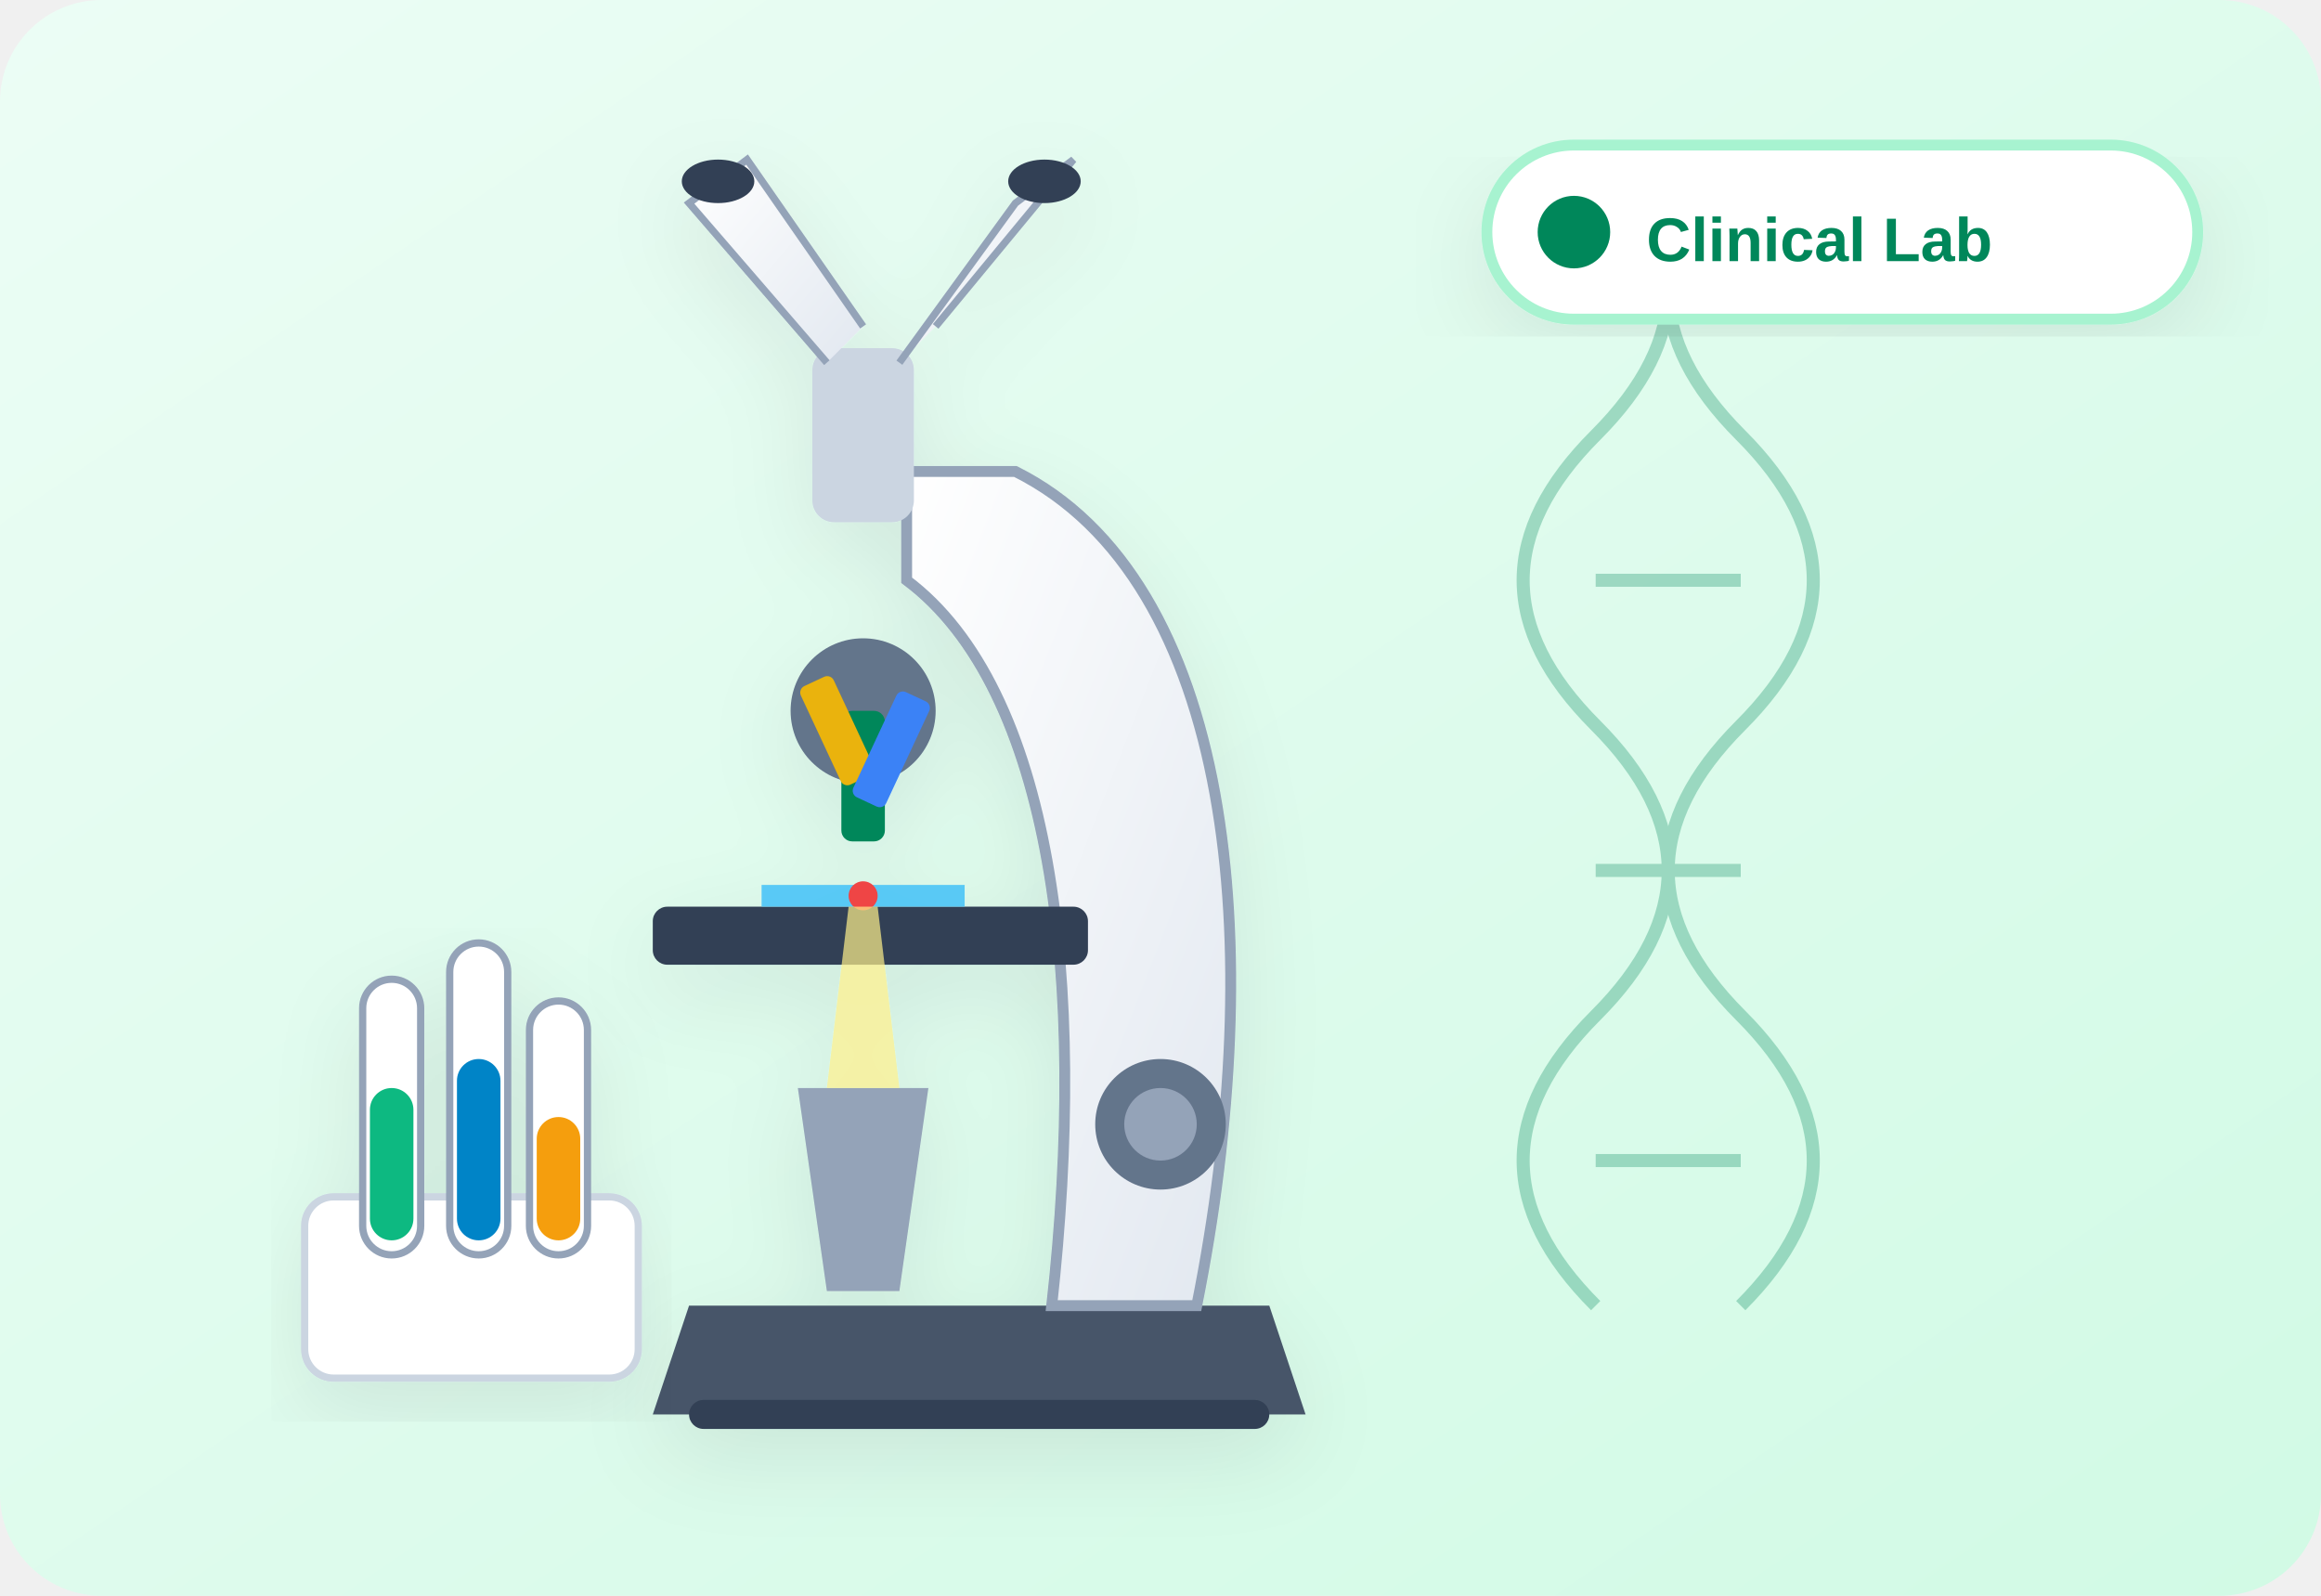
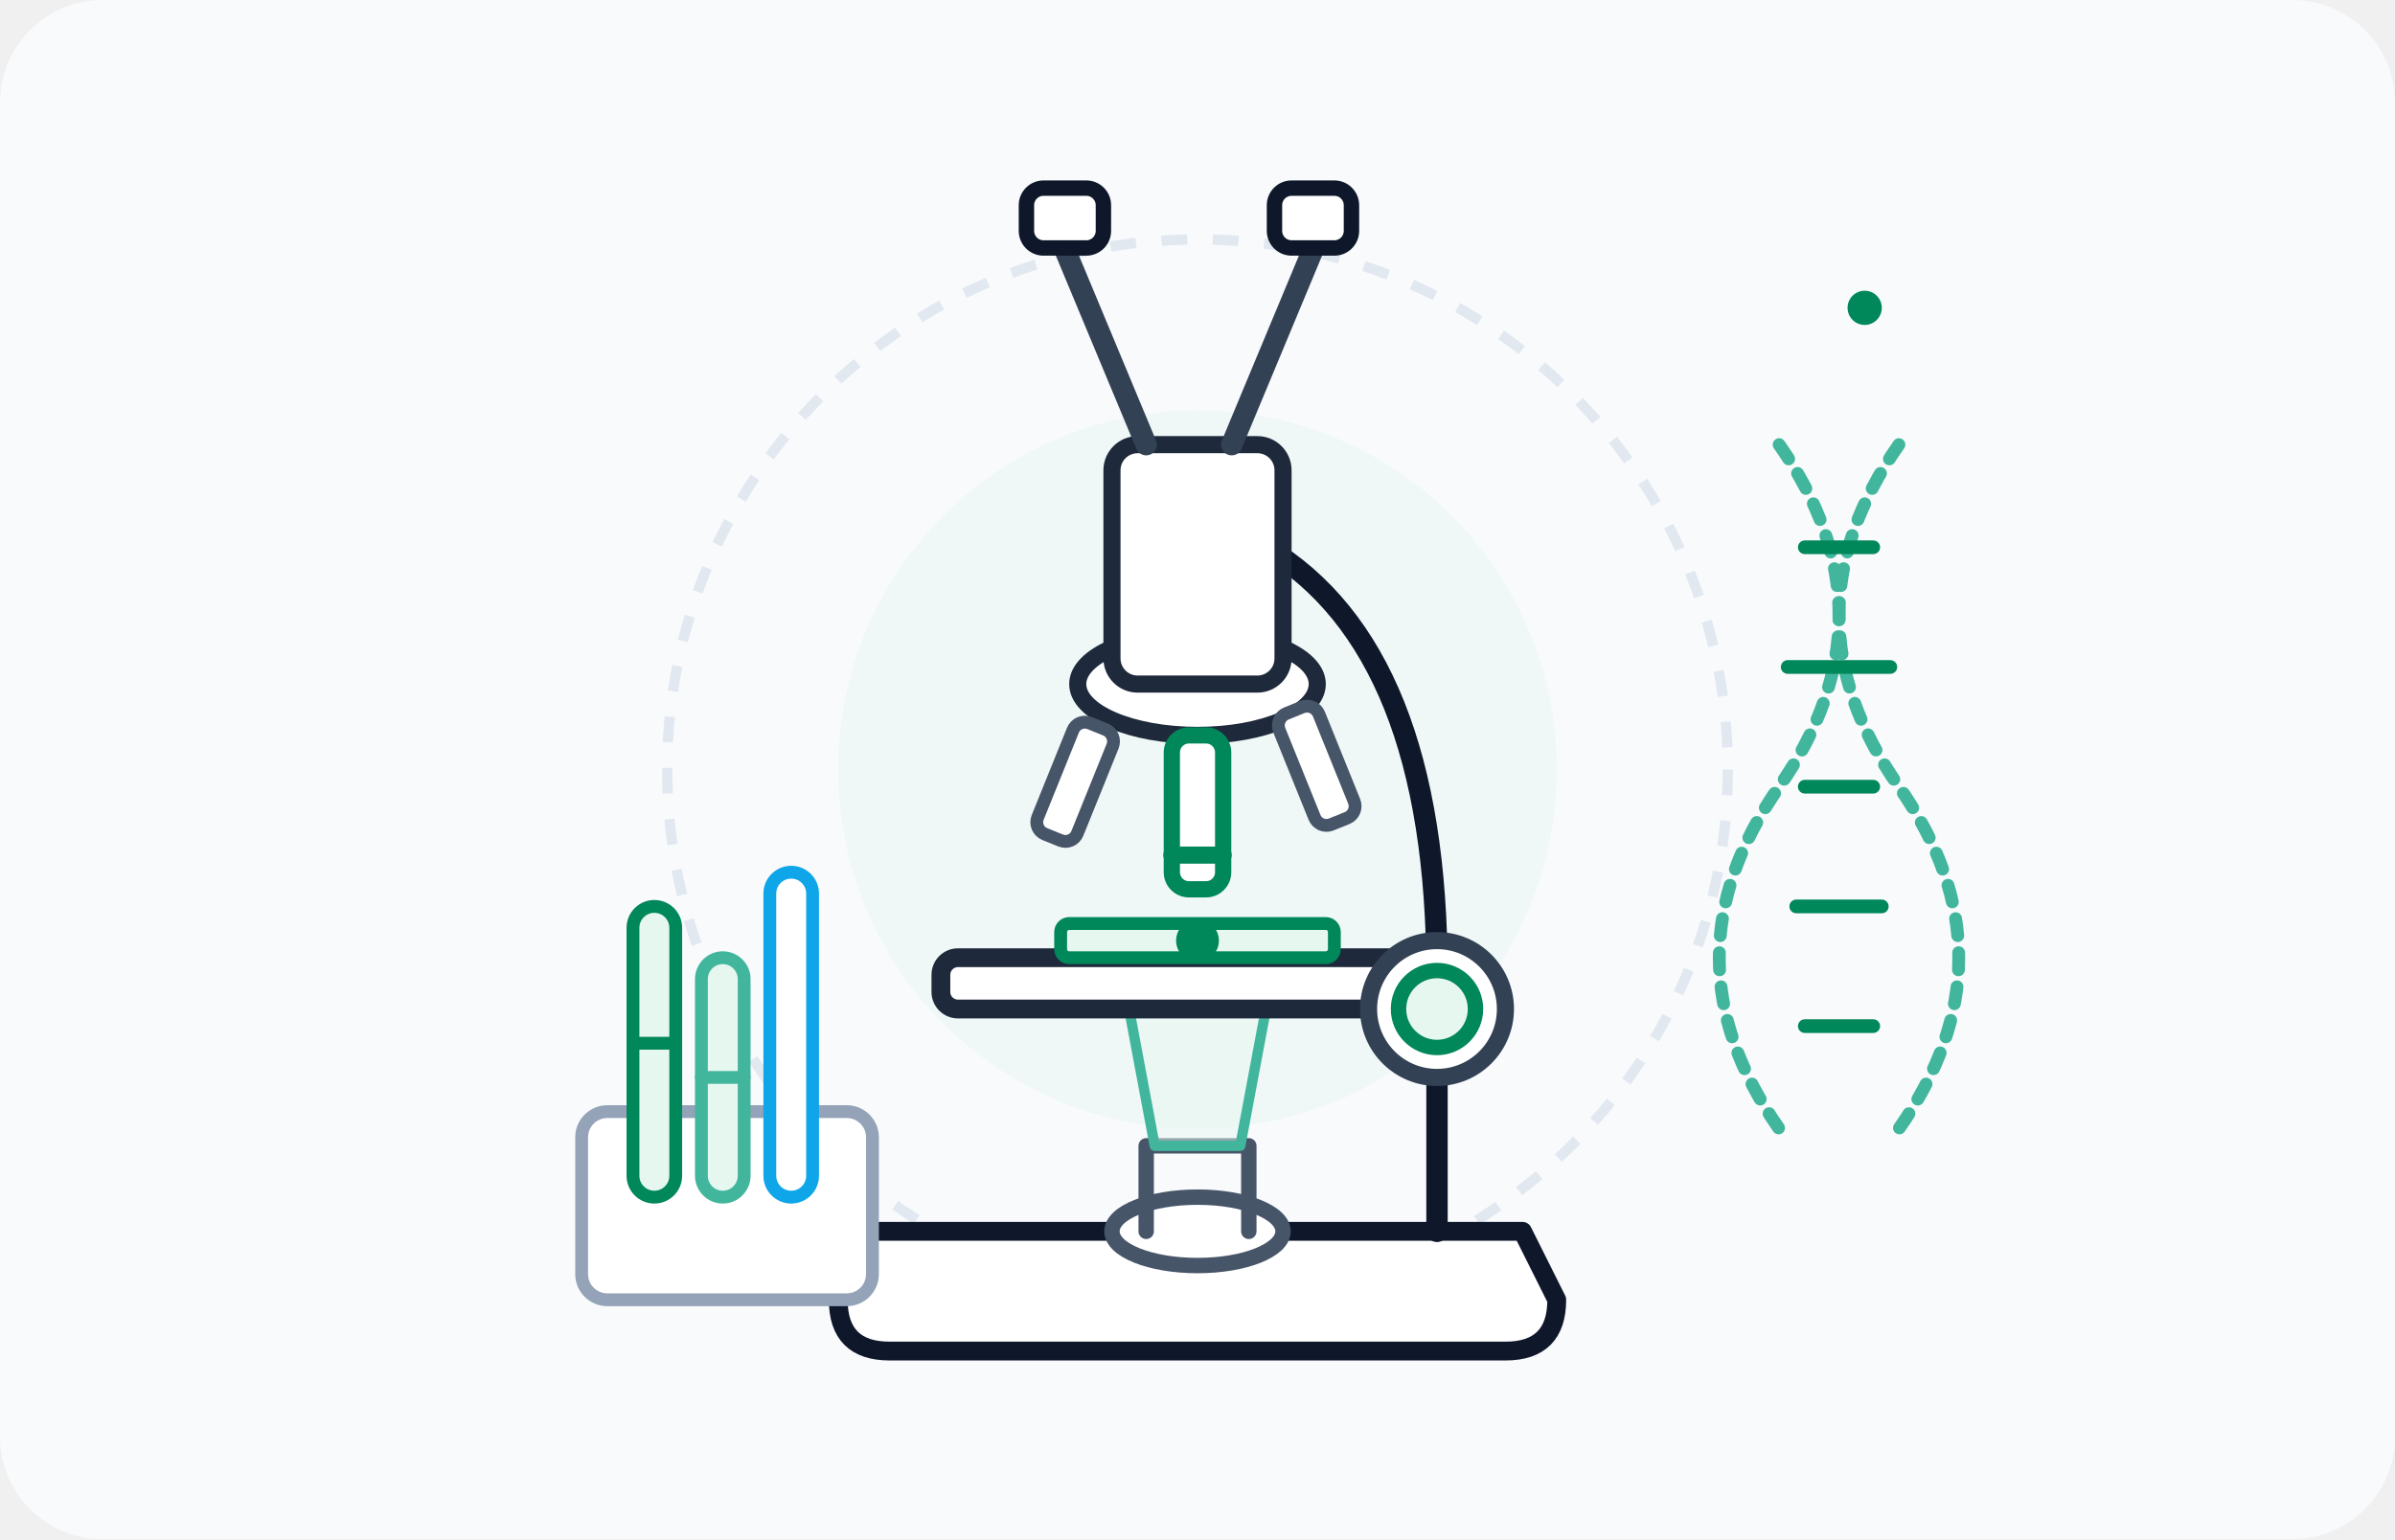
- <svg xmlns="http://www.w3.org/2000/svg" viewBox="0 0 320 220" width="100%" height="100%">
-   <defs>
-     <linearGradient id="labBg" x1="0%" y1="0%" x2="100%" y2="100%">
-       <stop offset="0%" stop-color="#ecfdf5" />
-       <stop offset="100%" stop-color="#d1fae5" />
-     </linearGradient>
-     <linearGradient id="scopeGrad" x1="0%" y1="0%" x2="100%" y2="100%">
-       <stop offset="0%" stop-color="#ffffff" />
-       <stop offset="100%" stop-color="#e2e8f0" />
-     </linearGradient>
-     <filter id="labShadow" x="-10%" y="-10%" width="120%" height="120%">
-       <feDropShadow dx="0" dy="4" stdDeviation="6" flood-color="#0f172a" flood-opacity="0.08" />
-     </filter>
-   </defs>
-   <rect width="320" height="220" rx="14" fill="url(#labBg)" />
-   <g opacity="0.3" stroke="#00875a" stroke-width="1.8" fill="none">
-     <path d="M220,20 Q240,40 220,60 T220,100 T220,140 T220,180" />
-     <path d="M240,20 Q220,40 240,60 T240,100 T240,140 T240,180" />
-     <line x1="220" y1="40" x2="240" y2="40" />
-     <line x1="220" y1="80" x2="240" y2="80" />
-     <line x1="220" y1="120" x2="240" y2="120" />
-     <line x1="220" y1="160" x2="240" y2="160" />
-   </g>
-   <g filter="url(#labShadow)">
-     <path d="M90,195 L180,195 L175,180 L95,180 Z" fill="#475569" />
-     <rect x="95" y="193" width="80" height="4" rx="2" fill="#334155" />
-     <path d="M165,180 C175,130 170,80 140,65 L125,65 L125,80 C145,95 150,135 145,180 Z" fill="url(#scopeGrad)" stroke="#94a3b8" stroke-width="1.5" />
-     <circle cx="160" cy="155" r="9" fill="#64748b" />
-     <circle cx="160" cy="155" r="5" fill="#94a3b8" />
-     <rect x="90" y="125" width="60" height="8" rx="2" fill="#334155" />
-     <rect x="105" y="122" width="28" height="3" fill="#38bdf8" opacity="0.8" />
-     <circle cx="119" cy="123.5" r="2" fill="#ef4444" />
-     <path d="M110,150 L128,150 L124,178 L114,178 Z" fill="#94a3b8" />
-     <polygon points="114,150 124,150 121,125 117,125" fill="#fef08a" opacity="0.7" />
-     <circle cx="119" cy="98" r="10" fill="#64748b" />
-     <rect x="116" y="98" width="6" height="18" rx="1.5" fill="#00875a" />
-     <rect x="110" y="95" width="5" height="15" rx="1" fill="#eab308" transform="rotate(-25, 110, 95)" />
-     <rect x="124" y="95" width="5" height="16" rx="1" fill="#3b82f6" transform="rotate(25, 124, 95)" />
-     <rect x="112" y="48" width="14" height="24" rx="3" fill="#cbd5e1" />
-     <path d="M114,50 L95,28 L103,22 L119,45" fill="url(#scopeGrad)" stroke="#94a3b8" stroke-width="1" />
-     <path d="M124,50 L140,28 L148,22 L129,45" fill="url(#scopeGrad)" stroke="#94a3b8" stroke-width="1" />
-     <ellipse cx="99" cy="25" rx="5" ry="3" fill="#334155" />
-     <ellipse cx="144" cy="25" rx="5" ry="3" fill="#334155" />
-   </g>
-   <g transform="translate(42, 130)" filter="url(#labShadow)">
-     <rect x="0" y="35" width="46" height="25" rx="4" fill="#ffffff" stroke="#cbd5e1" />
-     <rect x="8" y="5" width="8" height="38" rx="4" fill="#ffffff" stroke="#94a3b8" />
-     <rect x="9" y="20" width="6" height="21" rx="3" fill="#10b981" />
-     <rect x="20" y="0" width="8" height="43" rx="4" fill="#ffffff" stroke="#94a3b8" />
-     <rect x="21" y="16" width="6" height="25" rx="3" fill="#0284c7" />
-     <rect x="31" y="8" width="8" height="35" rx="4" fill="#ffffff" stroke="#94a3b8" />
-     <rect x="32" y="24" width="6" height="17" rx="3" fill="#f59e0b" />
-   </g>
-   <g transform="translate(205, 20)" filter="url(#labShadow)">
-     <rect width="98" height="24" rx="12" fill="#ffffff" stroke="#a7f3d0" stroke-width="1.5" />
-     <circle cx="12" cy="12" r="5" fill="#00875a" />
-     <text x="22" y="16" font-family="Arial, sans-serif" font-size="8.5" font-weight="bold" fill="#00875a">Clinical Lab</text>
+ <svg xmlns="http://www.w3.org/2000/svg" viewBox="0 0 280 180" width="100%" height="100%" fill="none">
+   <rect width="280" height="180" rx="12" fill="#f8fafc" />
+   <circle cx="140" cy="90" r="62" stroke="#e2e8f0" stroke-width="1.2" stroke-dasharray="3 3" />
+   <circle cx="140" cy="90" r="42" fill="#e6f7f0" fill-opacity="0.45" />
+   <g stroke-linecap="round" stroke-linejoin="round">
+     <path d="M104 158 L176 158 Q182 158 182 152 L178 144 L102 144 L98 152 Q98 158 104 158 Z" stroke="#0f172a" stroke-width="2.2" fill="#ffffff" />
+     <ellipse cx="140" cy="144" rx="10" ry="4" stroke="#475569" stroke-width="1.8" fill="#ffffff" />
+     <path d="M134 144 L134 134 L146 134 L146 144" stroke="#475569" stroke-width="1.8" />
+     <polygon points="135,134 145,134 148,118 132,118" stroke="#42b69c" stroke-width="1.2" fill="#e6f7f0" fill-opacity="0.5" />
+     <rect x="110" y="112" width="60" height="6" rx="2" stroke="#1e293b" stroke-width="2.2" fill="#ffffff" />
+     <rect x="124" y="108" width="32" height="4" rx="1" stroke="#00875a" stroke-width="1.5" fill="#e6f7f0" />
+     <circle cx="140" cy="110" r="2.5" fill="#00875a" />
+     <path d="M168 144 L168 114 Q168 76 148 64 L140 64" stroke="#0f172a" stroke-width="2.5" />
+     <circle cx="168" cy="118" r="8" stroke="#334155" stroke-width="2" fill="#ffffff" />
+     <circle cx="168" cy="118" r="4.5" stroke="#00875a" stroke-width="1.8" fill="#e6f7f0" />
+     <ellipse cx="140" cy="80" rx="14" ry="6" stroke="#1e293b" stroke-width="2" fill="#ffffff" />
+     <rect x="137" y="86" width="6" height="18" rx="2" stroke="#00875a" stroke-width="1.9" fill="#ffffff" />
+     <line x1="137" y1="100" x2="143" y2="100" stroke="#00875a" stroke-width="2" />
+     <g transform="translate(126, 84) rotate(22)">
+       <rect x="0" y="0" width="5" height="14" rx="1.5" stroke="#475569" stroke-width="1.5" fill="#ffffff" />
+     </g>
+     <g transform="translate(149, 84) rotate(-22)">
+       <rect x="0" y="0" width="5" height="14" rx="1.5" stroke="#475569" stroke-width="1.5" fill="#ffffff" />
+     </g>
+     <rect x="130" y="52" width="20" height="28" rx="3" stroke="#1e293b" stroke-width="2" fill="#ffffff" />
+     <path d="M134 52 L124 28" stroke="#334155" stroke-width="2.5" />
+     <rect x="120" y="22" width="9" height="7" rx="2" stroke="#0f172a" stroke-width="1.8" fill="#ffffff" />
+     <path d="M144 52 L154 28" stroke="#334155" stroke-width="2.5" />
+     <rect x="149" y="22" width="9" height="7" rx="2" stroke="#0f172a" stroke-width="1.8" fill="#ffffff" />
+     <g transform="translate(68, 98)">
+       <rect x="0" y="32" width="34" height="22" rx="3" stroke="#94a3b8" stroke-width="1.5" fill="#ffffff" />
+       <rect x="6" y="8" width="5" height="34" rx="2.5" stroke="#00875a" stroke-width="1.5" fill="#e6f7f0" />
+       <line x1="6" y1="24" x2="11" y2="24" stroke="#00875a" stroke-width="1.5" />
+       <rect x="14" y="14" width="5" height="28" rx="2.5" stroke="#42b69c" stroke-width="1.5" fill="#e6f7f0" />
+       <line x1="14" y1="28" x2="19" y2="28" stroke="#42b69c" stroke-width="1.5" />
+       <rect x="22" y="4" width="5" height="38" rx="2.5" stroke="#0ea5e9" stroke-width="1.5" fill="#ffffff" />
+     </g>
+     <g transform="translate(204, 52)" stroke="#42b69c" stroke-width="1.5">
+       <path d="M4 0 Q18 20 4 40 T4 80" stroke-dasharray="2 2" />
+       <path d="M18 0 Q4 20 18 40 T18 80" stroke-dasharray="2 2" />
+       <line x1="7" y1="12" x2="15" y2="12" stroke="#00875a" stroke-width="1.6" />
+       <line x1="5" y1="26" x2="17" y2="26" stroke="#00875a" stroke-width="1.6" />
+       <line x1="7" y1="40" x2="15" y2="40" stroke="#00875a" stroke-width="1.6" />
+       <line x1="6" y1="54" x2="16" y2="54" stroke="#00875a" stroke-width="1.6" />
+       <line x1="7" y1="68" x2="15" y2="68" stroke="#00875a" stroke-width="1.6" />
+     </g>
+     <circle cx="218" cy="36" r="2" fill="#00875a" />
  </g>
</svg>
